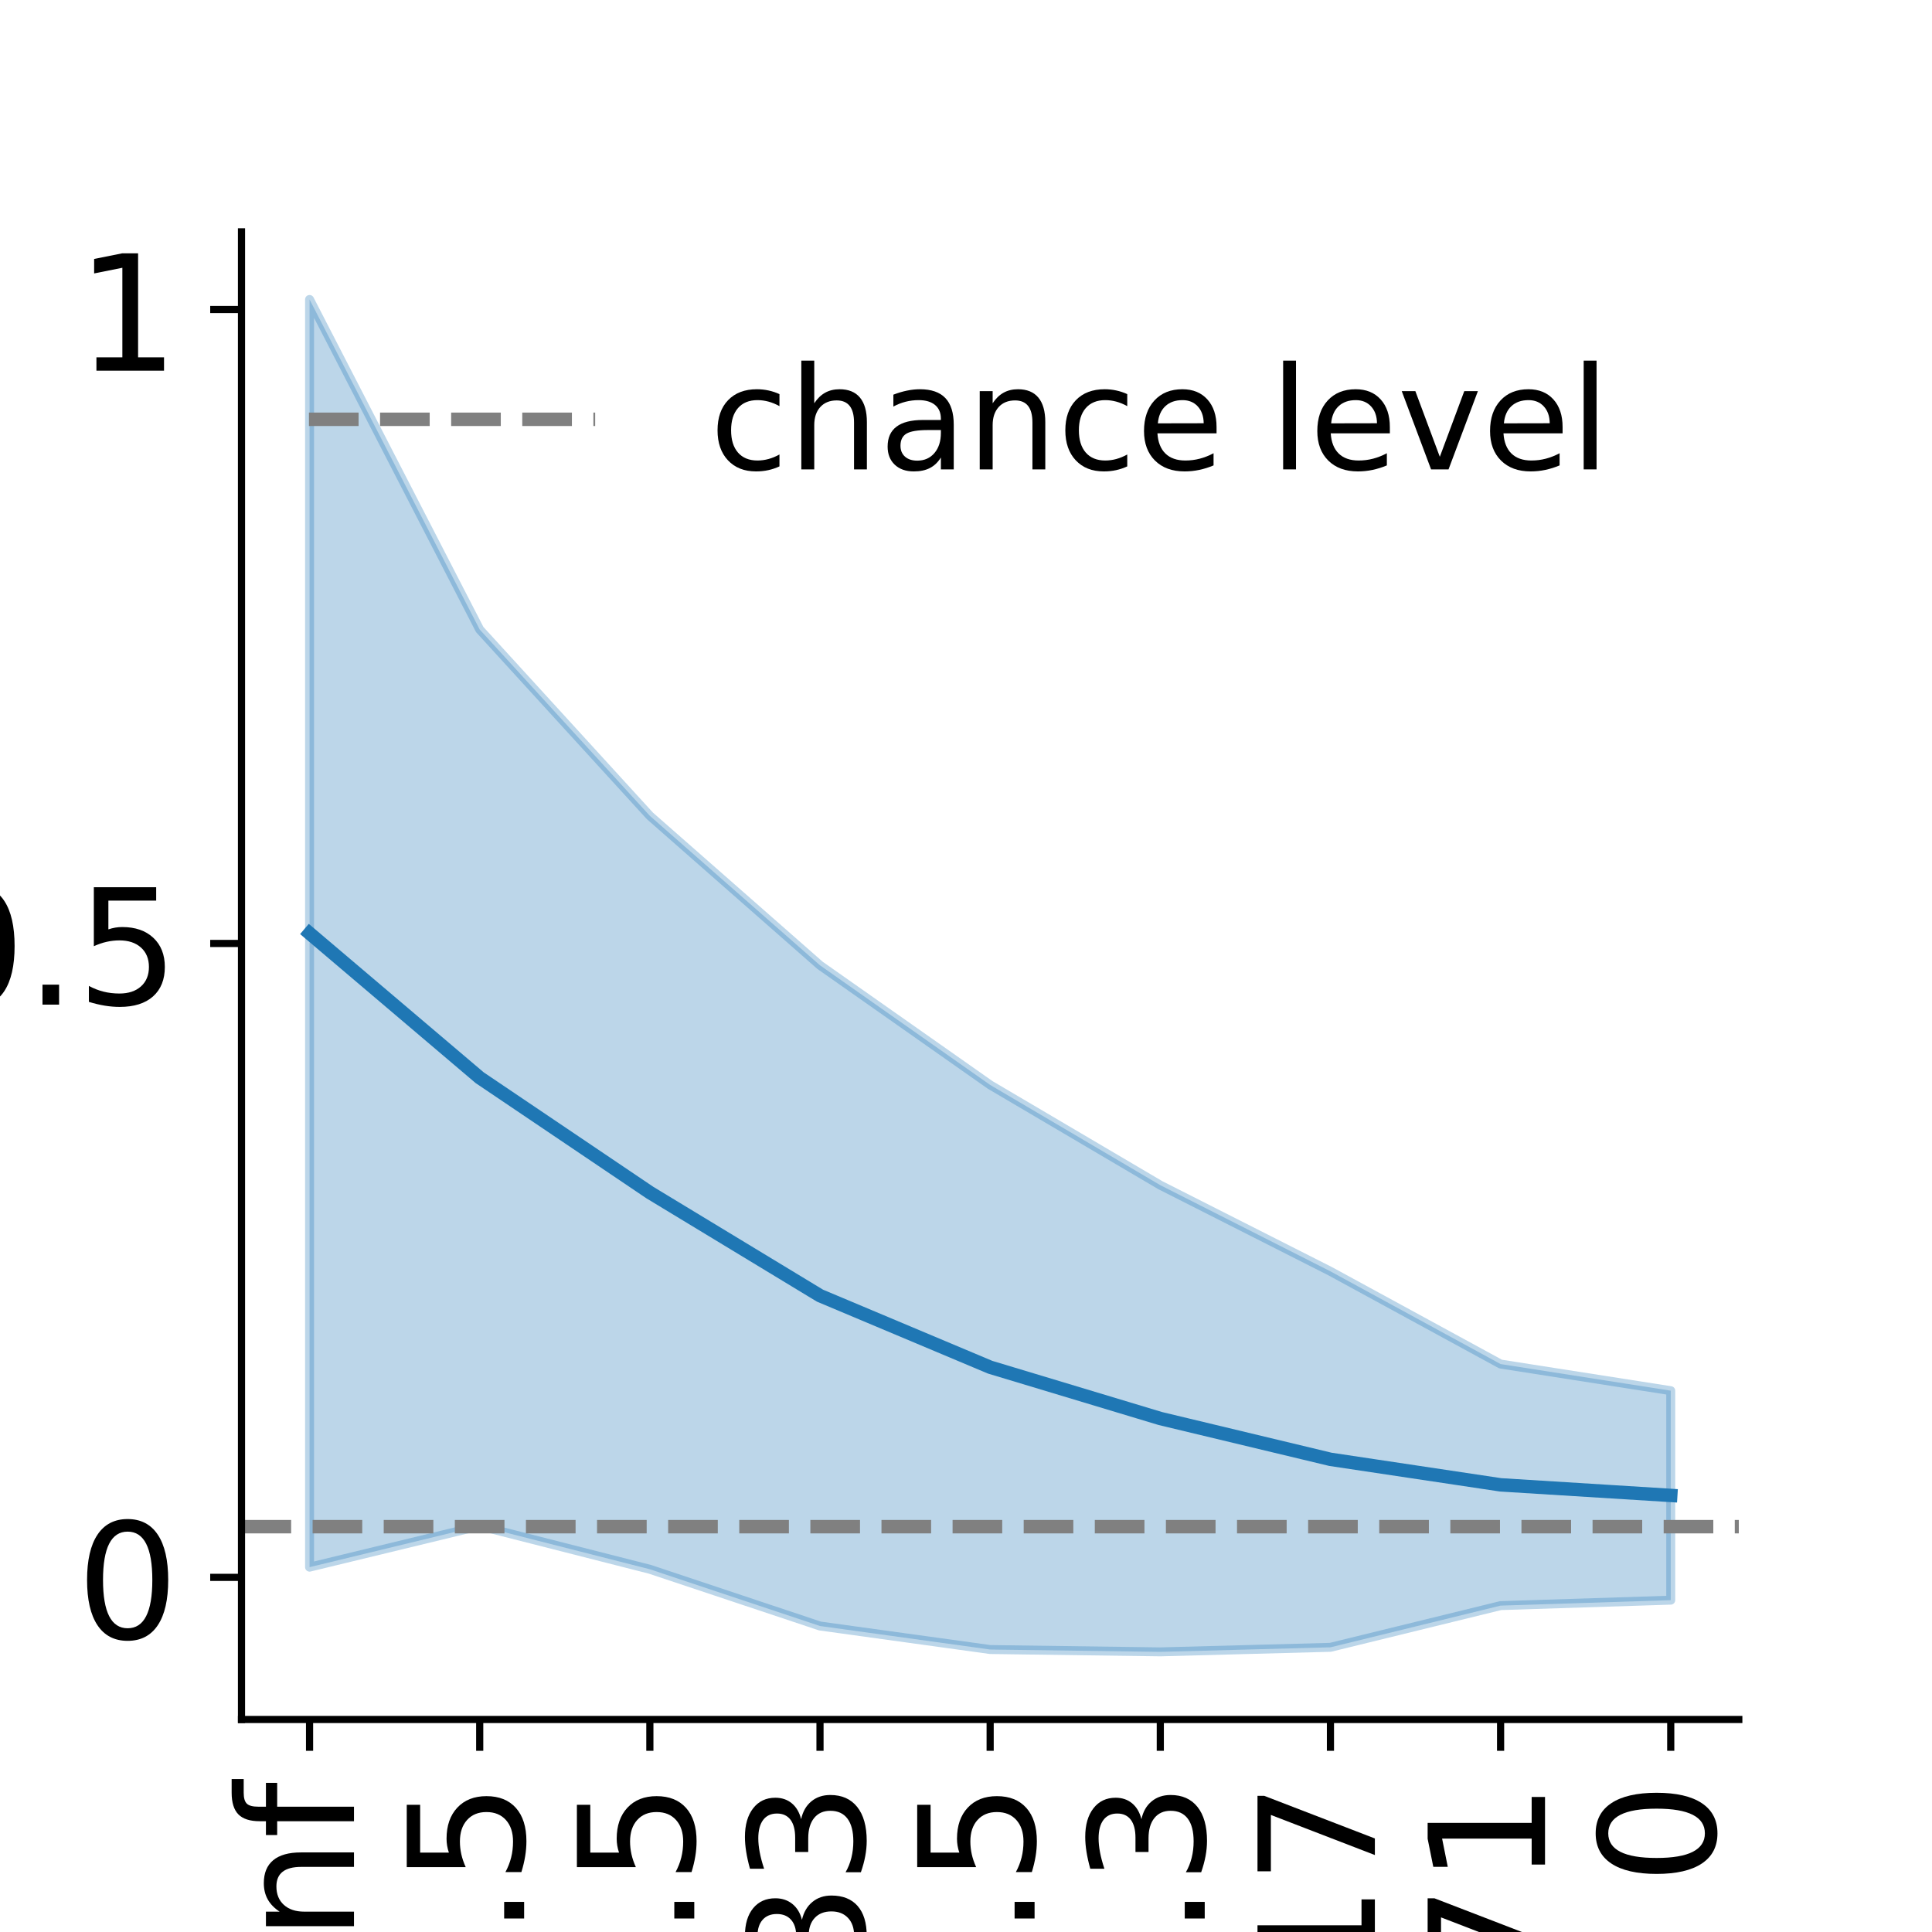
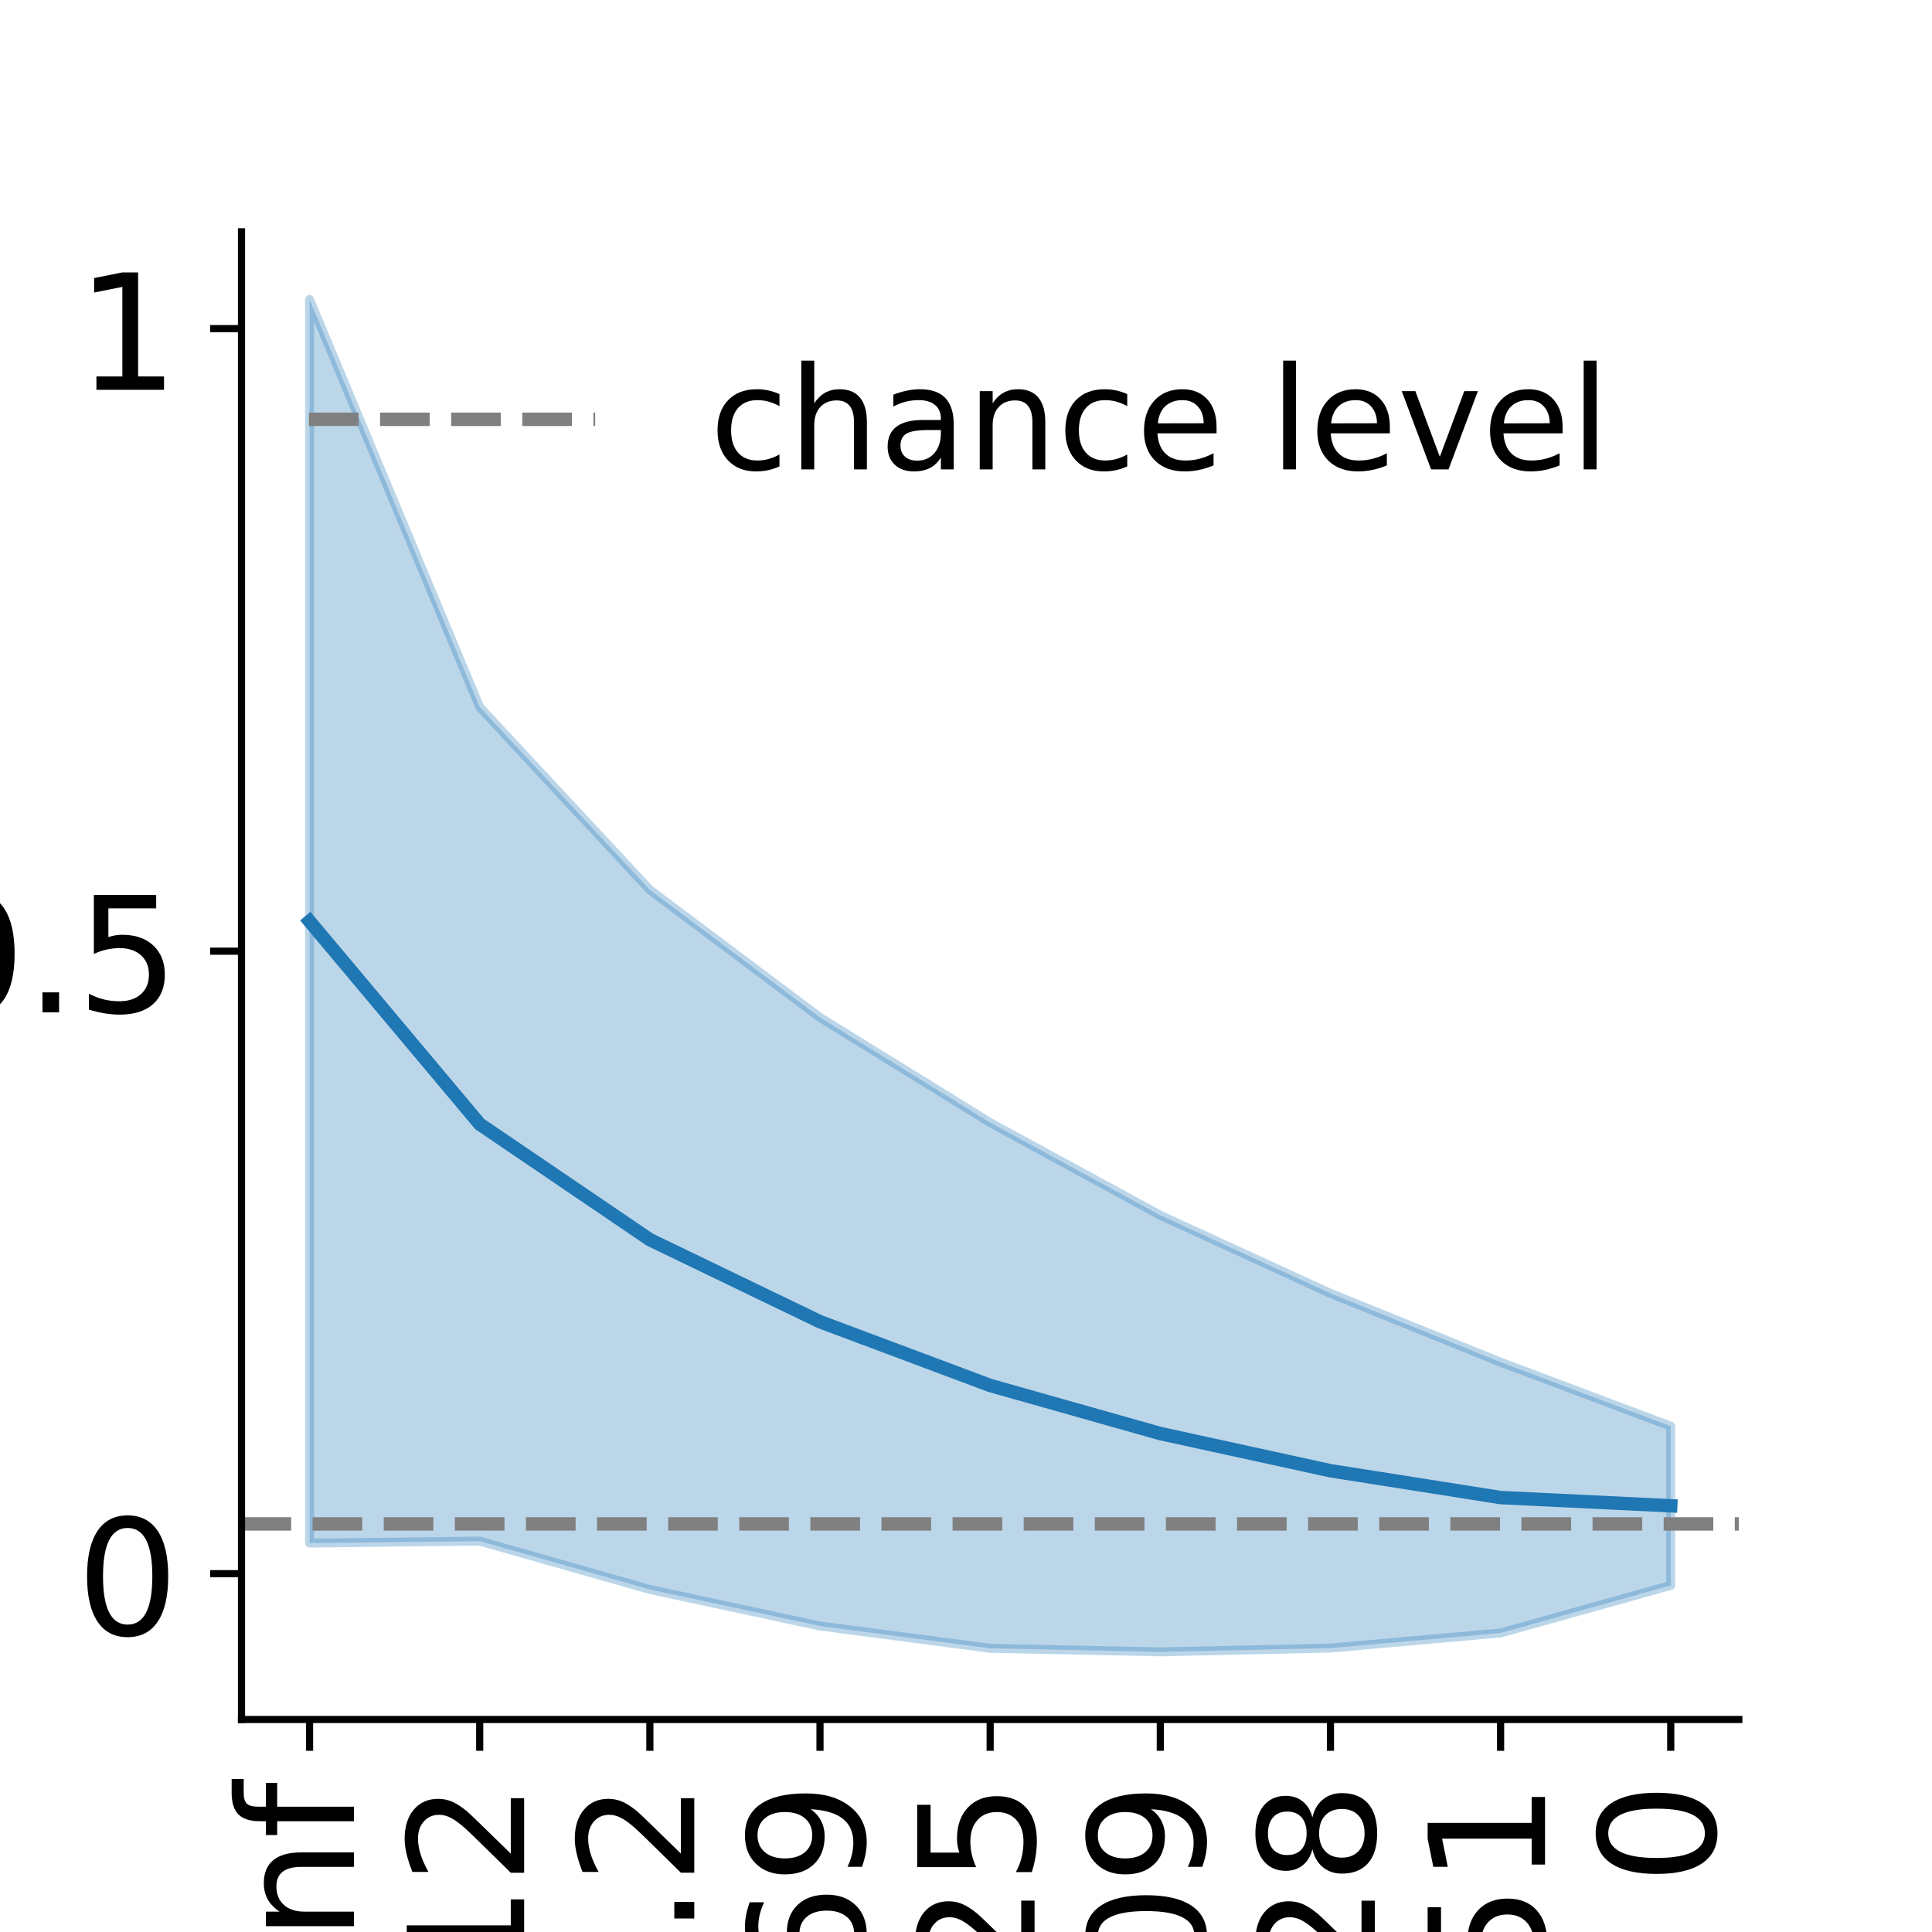
<svg xmlns="http://www.w3.org/2000/svg" xmlns:xlink="http://www.w3.org/1999/xlink" width="216pt" height="216pt" viewBox="0 0 216 216" version="1.1">
  <defs>
    <style type="text/css">*{stroke-linejoin: round; stroke-linecap: butt}</style>
  </defs>
  <g id="figure_1">
    <g id="patch_1">
      <path d="M 0 216  L 216 216  L 216 0  L 0 0  L 0 216  z " style="fill: none" />
    </g>
    <g id="axes_1">
      <g id="patch_2">
        <path d="M 27 192.24  L 194.4 192.24  L 194.4 25.92  L 27 25.92  L 27 192.24  z " style="fill: none" />
      </g>
      <g id="PolyCollection_1">
        <defs>
-           <path id="m4eeca13f27" d="M 34.609 -182.52  L 34.609 -40.79  L 53.632 -45.397  L 72.655 -40.553  L 91.677 -34.209  L 110.7 -31.581  L 129.723 -31.32  L 148.745 -31.828  L 167.768 -36.49  L 186.791 -37.1  L 186.791 -60.521  L 186.791 -60.521  L 167.768 -63.496  L 148.745 -73.862  L 129.723 -83.497  L 110.7 -94.705  L 91.677 -108.077  L 72.655 -124.788  L 53.632 -145.618  L 34.609 -182.52  z " style="stroke: #1f77b4; stroke-opacity: 0.3" />
+           <path id="m56f8c3db31" d="M 34.609 -182.52  L 34.609 -43.477  L 53.632 -43.703  L 72.655 -38.296  L 91.677 -34.212  L 110.7 -31.718  L 129.723 -31.32  L 148.745 -31.744  L 167.768 -33.433  L 186.791 -38.753  L 186.791 -56.551  L 186.791 -56.551  L 167.768 -63.708  L 148.745 -71.399  L 129.723 -80.131  L 110.7 -90.49  L 91.677 -102.246  L 72.655 -116.51  L 53.632 -136.946  L 34.609 -182.52  z " style="stroke: #1f77b4; stroke-opacity: 0.3" />
        </defs>
-         <g clip-path="url(#pcb8bd251d7)">
-           <use xlink:href="#m4eeca13f27" x="0" y="216" style="fill: #1f77b4; fill-opacity: 0.3; stroke: #1f77b4; stroke-opacity: 0.3" />
+         <g clip-path="url(#peb82879aa1)">
+           <use xlink:href="#m56f8c3db31" x="0" y="216" style="fill: #1f77b4; fill-opacity: 0.3; stroke: #1f77b4; stroke-opacity: 0.3" />
        </g>
      </g>
      <g id="matplotlib.axis_1">
        <g id="xtick_1">
          <g id="line2d_1">
            <defs>
-               <path id="m48a8bacb4d" d="M 0 0  L 0 3.5  " style="stroke: #000000; stroke-width: 0.8" />
-             </defs>
-             <g>
-               <use xlink:href="#m48a8bacb4d" x="34.609" y="192.24" style="stroke: #000000; stroke-width: 0.8" />
+               <path id="m50ecfee59a" d="M 0 0  L 0 3.5  " style="stroke: #000000; stroke-width: 0.8" />
+             </defs>
+             <g>
+               <use xlink:href="#m50ecfee59a" x="34.609" y="192.24" style="stroke: #000000; stroke-width: 0.8" />
            </g>
          </g>
          <g id="text_1">
            <g transform="translate(39.57597 221.9847) rotate(-90) scale(0.18 -0.18)">
              <defs>
                <path id="DejaVuSans-69" d="M 603 3500  L 1178 3500  L 1178 0  L 603 0  L 603 3500  z M 603 4863  L 1178 4863  L 1178 4134  L 603 4134  L 603 4863  z " transform="scale(0.015625)" />
                <path id="DejaVuSans-6e" d="M 3513 2113  L 3513 0  L 2938 0  L 2938 2094  Q 2938 2591 2744 2837  Q 2550 3084 2163 3084  Q 1697 3084 1428 2787  Q 1159 2491 1159 1978  L 1159 0  L 581 0  L 581 3500  L 1159 3500  L 1159 2956  Q 1366 3272 1645 3428  Q 1925 3584 2291 3584  Q 2894 3584 3203 3211  Q 3513 2838 3513 2113  z " transform="scale(0.015625)" />
                <path id="DejaVuSans-66" d="M 2375 4863  L 2375 4384  L 1825 4384  Q 1516 4384 1395 4259  Q 1275 4134 1275 3809  L 1275 3500  L 2222 3500  L 2222 3053  L 1275 3053  L 1275 0  L 697 0  L 697 3053  L 147 3053  L 147 3500  L 697 3500  L 697 3744  Q 697 4328 969 4595  Q 1241 4863 1831 4863  L 2375 4863  z " transform="scale(0.015625)" />
              </defs>
              <use xlink:href="#DejaVuSans-69" />
              <use xlink:href="#DejaVuSans-6e" x="27.783" />
              <use xlink:href="#DejaVuSans-66" x="91.162" />
            </g>
          </g>
        </g>
        <g id="xtick_2">
          <g id="line2d_2">
            <g>
-               <use xlink:href="#m48a8bacb4d" x="53.632" y="192.24" style="stroke: #000000; stroke-width: 0.8" />
+               <use xlink:href="#m50ecfee59a" x="53.632" y="192.24" style="stroke: #000000; stroke-width: 0.8" />
            </g>
          </g>
          <g id="text_2">
-             <g transform="translate(58.59869 227.8656) rotate(-90) scale(0.18 -0.18)">
-               <defs>
-                 <path id="DejaVuSans-33" d="M 2597 2516  Q 3050 2419 3304 2112  Q 3559 1806 3559 1356  Q 3559 666 3084 287  Q 2609 -91 1734 -91  Q 1441 -91 1130 -33  Q 819 25 488 141  L 488 750  Q 750 597 1062 519  Q 1375 441 1716 441  Q 2309 441 2620 675  Q 2931 909 2931 1356  Q 2931 1769 2642 2001  Q 2353 2234 1838 2234  L 1294 2234  L 1294 2753  L 1863 2753  Q 2328 2753 2575 2939  Q 2822 3125 2822 3475  Q 2822 3834 2567 4026  Q 2313 4219 1838 4219  Q 1578 4219 1281 4162  Q 984 4106 628 3988  L 628 4550  Q 988 4650 1302 4700  Q 1616 4750 1894 4750  Q 2613 4750 3031 4423  Q 3450 4097 3450 3541  Q 3450 3153 3228 2886  Q 3006 2619 2597 2516  z " transform="scale(0.015625)" />
-                 <path id="DejaVuSans-2e" d="M 684 794  L 1344 794  L 1344 0  L 684 0  L 684 794  z " transform="scale(0.015625)" />
-                 <path id="DejaVuSans-35" d="M 691 4666  L 3169 4666  L 3169 4134  L 1269 4134  L 1269 2991  Q 1406 3038 1543 3061  Q 1681 3084 1819 3084  Q 2600 3084 3056 2656  Q 3513 2228 3513 1497  Q 3513 744 3044 326  Q 2575 -91 1722 -91  Q 1428 -91 1123 -41  Q 819 9 494 109  L 494 744  Q 775 591 1075 516  Q 1375 441 1709 441  Q 2250 441 2565 725  Q 2881 1009 2881 1497  Q 2881 1984 2565 2268  Q 2250 2553 1709 2553  Q 1456 2553 1204 2497  Q 953 2441 691 2322  L 691 4666  z " transform="scale(0.015625)" />
-               </defs>
-               <use xlink:href="#DejaVuSans-33" />
-               <use xlink:href="#DejaVuSans-2e" x="63.623" />
-               <use xlink:href="#DejaVuSans-35" x="95.41" />
+             <g transform="translate(58.59869 222.145) rotate(-90) scale(0.18 -0.18)">
+               <defs>
+                 <path id="DejaVuSans-31" d="M 794 531  L 1825 531  L 1825 4091  L 703 3866  L 703 4441  L 1819 4666  L 2450 4666  L 2450 531  L 3481 531  L 3481 0  L 794 0  L 794 531  z " transform="scale(0.015625)" />
+                 <path id="DejaVuSans-32" d="M 1228 531  L 3431 531  L 3431 0  L 469 0  L 469 531  Q 828 903 1448 1529  Q 2069 2156 2228 2338  Q 2531 2678 2651 2914  Q 2772 3150 2772 3378  Q 2772 3750 2511 3984  Q 2250 4219 1831 4219  Q 1534 4219 1204 4116  Q 875 4013 500 3803  L 500 4441  Q 881 4594 1212 4672  Q 1544 4750 1819 4750  Q 2544 4750 2975 4387  Q 3406 4025 3406 3419  Q 3406 3131 3298 2873  Q 3191 2616 2906 2266  Q 2828 2175 2409 1742  Q 1991 1309 1228 531  z " transform="scale(0.015625)" />
+               </defs>
+               <use xlink:href="#DejaVuSans-31" />
+               <use xlink:href="#DejaVuSans-32" x="63.623" />
            </g>
          </g>
        </g>
        <g id="xtick_3">
          <g id="line2d_3">
            <g>
-               <use xlink:href="#m48a8bacb4d" x="72.655" y="192.24" style="stroke: #000000; stroke-width: 0.8" />
+               <use xlink:href="#m50ecfee59a" x="72.655" y="192.24" style="stroke: #000000; stroke-width: 0.8" />
            </g>
          </g>
          <g id="text_3">
            <g transform="translate(77.62142 227.8656) rotate(-90) scale(0.18 -0.18)">
              <defs>
-                 <path id="DejaVuSans-31" d="M 794 531  L 1825 531  L 1825 4091  L 703 3866  L 703 4441  L 1819 4666  L 2450 4666  L 2450 531  L 3481 531  L 3481 0  L 794 0  L 794 531  z " transform="scale(0.015625)" />
-               </defs>
-               <use xlink:href="#DejaVuSans-31" />
-               <use xlink:href="#DejaVuSans-2e" x="63.623" />
-               <use xlink:href="#DejaVuSans-35" x="95.41" />
+                 <path id="DejaVuSans-2e" d="M 684 794  L 1344 794  L 1344 0  L 684 0  L 684 794  z " transform="scale(0.015625)" />
+               </defs>
+               <use xlink:href="#DejaVuSans-32" />
+               <use xlink:href="#DejaVuSans-2e" x="63.623" />
+               <use xlink:href="#DejaVuSans-32" x="95.41" />
            </g>
          </g>
        </g>
        <g id="xtick_4">
          <g id="line2d_4">
            <g>
-               <use xlink:href="#m48a8bacb4d" x="91.677" y="192.24" style="stroke: #000000; stroke-width: 0.8" />
+               <use xlink:href="#m50ecfee59a" x="91.677" y="192.24" style="stroke: #000000; stroke-width: 0.8" />
            </g>
          </g>
          <g id="text_4">
            <g transform="translate(96.64415 239.3181) rotate(-90) scale(0.18 -0.18)">
              <defs>
                <path id="DejaVuSans-30" d="M 2034 4250  Q 1547 4250 1301 3770  Q 1056 3291 1056 2328  Q 1056 1369 1301 889  Q 1547 409 2034 409  Q 2525 409 2770 889  Q 3016 1369 3016 2328  Q 3016 3291 2770 3770  Q 2525 4250 2034 4250  z M 2034 4750  Q 2819 4750 3233 4129  Q 3647 3509 3647 2328  Q 3647 1150 3233 529  Q 2819 -91 2034 -91  Q 1250 -91 836 529  Q 422 1150 422 2328  Q 422 3509 836 4129  Q 1250 4750 2034 4750  z " transform="scale(0.015625)" />
-                 <path id="DejaVuSans-38" d="M 2034 2216  Q 1584 2216 1326 1975  Q 1069 1734 1069 1313  Q 1069 891 1326 650  Q 1584 409 2034 409  Q 2484 409 2743 651  Q 3003 894 3003 1313  Q 3003 1734 2745 1975  Q 2488 2216 2034 2216  z M 1403 2484  Q 997 2584 770 2862  Q 544 3141 544 3541  Q 544 4100 942 4425  Q 1341 4750 2034 4750  Q 2731 4750 3128 4425  Q 3525 4100 3525 3541  Q 3525 3141 3298 2862  Q 3072 2584 2669 2484  Q 3125 2378 3379 2068  Q 3634 1759 3634 1313  Q 3634 634 3220 271  Q 2806 -91 2034 -91  Q 1263 -91 848 271  Q 434 634 434 1313  Q 434 1759 690 2068  Q 947 2378 1403 2484  z M 1172 3481  Q 1172 3119 1398 2916  Q 1625 2713 2034 2713  Q 2441 2713 2670 2916  Q 2900 3119 2900 3481  Q 2900 3844 2670 4047  Q 2441 4250 2034 4250  Q 1625 4250 1398 4047  Q 1172 3844 1172 3481  z " transform="scale(0.015625)" />
-               </defs>
-               <use xlink:href="#DejaVuSans-30" />
-               <use xlink:href="#DejaVuSans-2e" x="63.623" />
-               <use xlink:href="#DejaVuSans-38" x="95.41" />
-               <use xlink:href="#DejaVuSans-33" x="159.033" />
+                 <path id="DejaVuSans-36" d="M 2113 2584  Q 1688 2584 1439 2293  Q 1191 2003 1191 1497  Q 1191 994 1439 701  Q 1688 409 2113 409  Q 2538 409 2786 701  Q 3034 994 3034 1497  Q 3034 2003 2786 2293  Q 2538 2584 2113 2584  z M 3366 4563  L 3366 3988  Q 3128 4100 2886 4159  Q 2644 4219 2406 4219  Q 1781 4219 1451 3797  Q 1122 3375 1075 2522  Q 1259 2794 1537 2939  Q 1816 3084 2150 3084  Q 2853 3084 3261 2657  Q 3669 2231 3669 1497  Q 3669 778 3244 343  Q 2819 -91 2113 -91  Q 1303 -91 875 529  Q 447 1150 447 2328  Q 447 3434 972 4092  Q 1497 4750 2381 4750  Q 2619 4750 2861 4703  Q 3103 4656 3366 4563  z " transform="scale(0.015625)" />
+                 <path id="DejaVuSans-39" d="M 703 97  L 703 672  Q 941 559 1184 500  Q 1428 441 1663 441  Q 2288 441 2617 861  Q 2947 1281 2994 2138  Q 2813 1869 2534 1725  Q 2256 1581 1919 1581  Q 1219 1581 811 2004  Q 403 2428 403 3163  Q 403 3881 828 4315  Q 1253 4750 1959 4750  Q 2769 4750 3195 4129  Q 3622 3509 3622 2328  Q 3622 1225 3098 567  Q 2575 -91 1691 -91  Q 1453 -91 1209 -44  Q 966 3 703 97  z M 1959 2075  Q 2384 2075 2632 2365  Q 2881 2656 2881 3163  Q 2881 3666 2632 3958  Q 2384 4250 1959 4250  Q 1534 4250 1286 3958  Q 1038 3666 1038 3163  Q 1038 2656 1286 2365  Q 1534 2075 1959 2075  z " transform="scale(0.015625)" />
+               </defs>
+               <use xlink:href="#DejaVuSans-30" />
+               <use xlink:href="#DejaVuSans-2e" x="63.623" />
+               <use xlink:href="#DejaVuSans-36" x="95.41" />
+               <use xlink:href="#DejaVuSans-39" x="159.033" />
            </g>
          </g>
        </g>
        <g id="xtick_5">
          <g id="line2d_5">
            <g>
-               <use xlink:href="#m48a8bacb4d" x="110.7" y="192.24" style="stroke: #000000; stroke-width: 0.8" />
+               <use xlink:href="#m50ecfee59a" x="110.7" y="192.24" style="stroke: #000000; stroke-width: 0.8" />
            </g>
          </g>
          <g id="text_5">
-             <g transform="translate(115.6669 227.8656) rotate(-90) scale(0.18 -0.18)">
-               <use xlink:href="#DejaVuSans-30" />
-               <use xlink:href="#DejaVuSans-2e" x="63.623" />
-               <use xlink:href="#DejaVuSans-35" x="95.41" />
+             <g transform="translate(115.6669 239.3181) rotate(-90) scale(0.18 -0.18)">
+               <defs>
+                 <path id="DejaVuSans-35" d="M 691 4666  L 3169 4666  L 3169 4134  L 1269 4134  L 1269 2991  Q 1406 3038 1543 3061  Q 1681 3084 1819 3084  Q 2600 3084 3056 2656  Q 3513 2228 3513 1497  Q 3513 744 3044 326  Q 2575 -91 1722 -91  Q 1428 -91 1123 -41  Q 819 9 494 109  L 494 744  Q 775 591 1075 516  Q 1375 441 1709 441  Q 2250 441 2565 725  Q 2881 1009 2881 1497  Q 2881 1984 2565 2268  Q 2250 2553 1709 2553  Q 1456 2553 1204 2497  Q 953 2441 691 2322  L 691 4666  z " transform="scale(0.015625)" />
+               </defs>
+               <use xlink:href="#DejaVuSans-30" />
+               <use xlink:href="#DejaVuSans-2e" x="63.623" />
+               <use xlink:href="#DejaVuSans-32" x="95.41" />
+               <use xlink:href="#DejaVuSans-35" x="159.033" />
            </g>
          </g>
        </g>
        <g id="xtick_6">
          <g id="line2d_6">
            <g>
-               <use xlink:href="#m48a8bacb4d" x="129.723" y="192.24" style="stroke: #000000; stroke-width: 0.8" />
+               <use xlink:href="#m50ecfee59a" x="129.723" y="192.24" style="stroke: #000000; stroke-width: 0.8" />
            </g>
          </g>
          <g id="text_6">
-             <g transform="translate(134.6896 227.8656) rotate(-90) scale(0.18 -0.18)">
-               <use xlink:href="#DejaVuSans-30" />
-               <use xlink:href="#DejaVuSans-2e" x="63.623" />
-               <use xlink:href="#DejaVuSans-33" x="95.41" />
+             <g transform="translate(134.6896 239.3181) rotate(-90) scale(0.18 -0.18)">
+               <use xlink:href="#DejaVuSans-30" />
+               <use xlink:href="#DejaVuSans-2e" x="63.623" />
+               <use xlink:href="#DejaVuSans-30" x="95.41" />
+               <use xlink:href="#DejaVuSans-39" x="159.033" />
            </g>
          </g>
        </g>
        <g id="xtick_7">
          <g id="line2d_7">
            <g>
-               <use xlink:href="#m48a8bacb4d" x="148.745" y="192.24" style="stroke: #000000; stroke-width: 0.8" />
+               <use xlink:href="#m50ecfee59a" x="148.745" y="192.24" style="stroke: #000000; stroke-width: 0.8" />
            </g>
          </g>
          <g id="text_7">
-             <g transform="translate(153.7123 239.3181) rotate(-90) scale(0.18 -0.18)">
-               <defs>
-                 <path id="DejaVuSans-37" d="M 525 4666  L 3525 4666  L 3525 4397  L 1831 0  L 1172 0  L 2766 4134  L 525 4134  L 525 4666  z " transform="scale(0.015625)" />
-               </defs>
-               <use xlink:href="#DejaVuSans-30" />
-               <use xlink:href="#DejaVuSans-2e" x="63.623" />
-               <use xlink:href="#DejaVuSans-31" x="95.41" />
-               <use xlink:href="#DejaVuSans-37" x="159.033" />
+             <g transform="translate(153.7123 250.7706) rotate(-90) scale(0.18 -0.18)">
+               <defs>
+                 <path id="DejaVuSans-38" d="M 2034 2216  Q 1584 2216 1326 1975  Q 1069 1734 1069 1313  Q 1069 891 1326 650  Q 1584 409 2034 409  Q 2484 409 2743 651  Q 3003 894 3003 1313  Q 3003 1734 2745 1975  Q 2488 2216 2034 2216  z M 1403 2484  Q 997 2584 770 2862  Q 544 3141 544 3541  Q 544 4100 942 4425  Q 1341 4750 2034 4750  Q 2731 4750 3128 4425  Q 3525 4100 3525 3541  Q 3525 3141 3298 2862  Q 3072 2584 2669 2484  Q 3125 2378 3379 2068  Q 3634 1759 3634 1313  Q 3634 634 3220 271  Q 2806 -91 2034 -91  Q 1263 -91 848 271  Q 434 634 434 1313  Q 434 1759 690 2068  Q 947 2378 1403 2484  z M 1172 3481  Q 1172 3119 1398 2916  Q 1625 2713 2034 2713  Q 2441 2713 2670 2916  Q 2900 3119 2900 3481  Q 2900 3844 2670 4047  Q 2441 4250 2034 4250  Q 1625 4250 1398 4047  Q 1172 3844 1172 3481  z " transform="scale(0.015625)" />
+               </defs>
+               <use xlink:href="#DejaVuSans-30" />
+               <use xlink:href="#DejaVuSans-2e" x="63.623" />
+               <use xlink:href="#DejaVuSans-30" x="95.41" />
+               <use xlink:href="#DejaVuSans-32" x="159.033" />
+               <use xlink:href="#DejaVuSans-38" x="222.656" />
            </g>
          </g>
        </g>
        <g id="xtick_8">
          <g id="line2d_8">
            <g>
-               <use xlink:href="#m48a8bacb4d" x="167.768" y="192.24" style="stroke: #000000; stroke-width: 0.8" />
+               <use xlink:href="#m50ecfee59a" x="167.768" y="192.24" style="stroke: #000000; stroke-width: 0.8" />
            </g>
          </g>
          <g id="text_8">
-             <g transform="translate(172.7351 250.7706) rotate(-90) scale(0.18 -0.18)">
+             <g transform="translate(172.7351 262.2231) rotate(-90) scale(0.18 -0.18)">
              <use xlink:href="#DejaVuSans-30" />
              <use xlink:href="#DejaVuSans-2e" x="63.623" />
              <use xlink:href="#DejaVuSans-30" x="95.41" />
-               <use xlink:href="#DejaVuSans-37" x="159.033" />
-               <use xlink:href="#DejaVuSans-31" x="222.656" />
+               <use xlink:href="#DejaVuSans-30" x="159.033" />
+               <use xlink:href="#DejaVuSans-35" x="222.656" />
+               <use xlink:href="#DejaVuSans-31" x="286.279" />
            </g>
          </g>
        </g>
        <g id="xtick_9">
          <g id="line2d_9">
            <g>
-               <use xlink:href="#m48a8bacb4d" x="186.791" y="192.24" style="stroke: #000000; stroke-width: 0.8" />
+               <use xlink:href="#m50ecfee59a" x="186.791" y="192.24" style="stroke: #000000; stroke-width: 0.8" />
            </g>
          </g>
          <g id="text_9">
            <g transform="translate(191.7578 210.6925) rotate(-90) scale(0.18 -0.18)">
              <use xlink:href="#DejaVuSans-30" />
            </g>
          </g>
        </g>
        <g id="text_10">
-           <g transform="translate(6.998437 269.9675) scale(0.2 -0.2)">
+           <g transform="translate(6.998437 281.42) scale(0.2 -0.2)">
            <defs>
              <path id="DejaVuSans-53" d="M 3425 4513  L 3425 3897  Q 3066 4069 2747 4153  Q 2428 4238 2131 4238  Q 1616 4238 1336 4038  Q 1056 3838 1056 3469  Q 1056 3159 1242 3001  Q 1428 2844 1947 2747  L 2328 2669  Q 3034 2534 3370 2195  Q 3706 1856 3706 1288  Q 3706 609 3251 259  Q 2797 -91 1919 -91  Q 1588 -91 1214 -16  Q 841 59 441 206  L 441 856  Q 825 641 1194 531  Q 1563 422 1919 422  Q 2459 422 2753 634  Q 3047 847 3047 1241  Q 3047 1584 2836 1778  Q 2625 1972 2144 2069  L 1759 2144  Q 1053 2284 737 2584  Q 422 2884 422 3419  Q 422 4038 858 4394  Q 1294 4750 2059 4750  Q 2388 4750 2728 4690  Q 3069 4631 3425 4513  z " transform="scale(0.015625)" />
              <path id="DejaVuSans-67" d="M 2906 1791  Q 2906 2416 2648 2759  Q 2391 3103 1925 3103  Q 1463 3103 1205 2759  Q 947 2416 947 1791  Q 947 1169 1205 825  Q 1463 481 1925 481  Q 2391 481 2648 825  Q 2906 1169 2906 1791  z M 3481 434  Q 3481 -459 3084 -895  Q 2688 -1331 1869 -1331  Q 1566 -1331 1297 -1286  Q 1028 -1241 775 -1147  L 775 -588  Q 1028 -725 1275 -790  Q 1522 -856 1778 -856  Q 2344 -856 2625 -561  Q 2906 -266 2906 331  L 2906 616  Q 2728 306 2450 153  Q 2172 0 1784 0  Q 1141 0 747 490  Q 353 981 353 1791  Q 353 2603 747 3093  Q 1141 3584 1784 3584  Q 2172 3584 2450 3431  Q 2728 3278 2906 2969  L 2906 3500  L 3481 3500  L 3481 434  z " transform="scale(0.015625)" />
              <path id="DejaVuSans-61" d="M 2194 1759  Q 1497 1759 1228 1600  Q 959 1441 959 1056  Q 959 750 1161 570  Q 1363 391 1709 391  Q 2188 391 2477 730  Q 2766 1069 2766 1631  L 2766 1759  L 2194 1759  z M 3341 1997  L 3341 0  L 2766 0  L 2766 531  Q 2569 213 2275 61  Q 1981 -91 1556 -91  Q 1019 -91 701 211  Q 384 513 384 1019  Q 384 1609 779 1909  Q 1175 2209 1959 2209  L 2766 2209  L 2766 2266  Q 2766 2663 2505 2880  Q 2244 3097 1772 3097  Q 1472 3097 1187 3025  Q 903 2953 641 2809  L 641 3341  Q 956 3463 1253 3523  Q 1550 3584 1831 3584  Q 2591 3584 2966 3190  Q 3341 2797 3341 1997  z " transform="scale(0.015625)" />
              <path id="DejaVuSans-6c" d="M 603 4863  L 1178 4863  L 1178 0  L 603 0  L 603 4863  z " transform="scale(0.015625)" />
              <path id="DejaVuSans-20" transform="scale(0.015625)" />
              <path id="DejaVuSans-74" d="M 1172 4494  L 1172 3500  L 2356 3500  L 2356 3053  L 1172 3053  L 1172 1153  Q 1172 725 1289 603  Q 1406 481 1766 481  L 2356 481  L 2356 0  L 1766 0  Q 1100 0 847 248  Q 594 497 594 1153  L 594 3053  L 172 3053  L 172 3500  L 594 3500  L 594 4494  L 1172 4494  z " transform="scale(0.015625)" />
              <path id="DejaVuSans-6f" d="M 1959 3097  Q 1497 3097 1228 2736  Q 959 2375 959 1747  Q 959 1119 1226 758  Q 1494 397 1959 397  Q 2419 397 2687 759  Q 2956 1122 2956 1747  Q 2956 2369 2687 2733  Q 2419 3097 1959 3097  z M 1959 3584  Q 2709 3584 3137 3096  Q 3566 2609 3566 1747  Q 3566 888 3137 398  Q 2709 -91 1959 -91  Q 1206 -91 779 398  Q 353 888 353 1747  Q 353 2609 779 3096  Q 1206 3584 1959 3584  z " transform="scale(0.015625)" />
              <path id="DejaVuSans-4e" d="M 628 4666  L 1478 4666  L 3547 763  L 3547 4666  L 4159 4666  L 4159 0  L 3309 0  L 1241 3903  L 1241 0  L 628 0  L 628 4666  z " transform="scale(0.015625)" />
              <path id="DejaVuSans-73" d="M 2834 3397  L 2834 2853  Q 2591 2978 2328 3040  Q 2066 3103 1784 3103  Q 1356 3103 1142 2972  Q 928 2841 928 2578  Q 928 2378 1081 2264  Q 1234 2150 1697 2047  L 1894 2003  Q 2506 1872 2764 1633  Q 3022 1394 3022 966  Q 3022 478 2636 193  Q 2250 -91 1575 -91  Q 1294 -91 989 -36  Q 684 19 347 128  L 347 722  Q 666 556 975 473  Q 1284 391 1588 391  Q 1994 391 2212 530  Q 2431 669 2431 922  Q 2431 1156 2273 1281  Q 2116 1406 1581 1522  L 1381 1569  Q 847 1681 609 1914  Q 372 2147 372 2553  Q 372 3047 722 3315  Q 1072 3584 1716 3584  Q 2034 3584 2315 3537  Q 2597 3491 2834 3397  z " transform="scale(0.015625)" />
              <path id="DejaVuSans-65" d="M 3597 1894  L 3597 1613  L 953 1613  Q 991 1019 1311 708  Q 1631 397 2203 397  Q 2534 397 2845 478  Q 3156 559 3463 722  L 3463 178  Q 3153 47 2828 -22  Q 2503 -91 2169 -91  Q 1331 -91 842 396  Q 353 884 353 1716  Q 353 2575 817 3079  Q 1281 3584 2069 3584  Q 2775 3584 3186 3129  Q 3597 2675 3597 1894  z M 3022 2063  Q 3016 2534 2758 2815  Q 2500 3097 2075 3097  Q 1594 3097 1305 2825  Q 1016 2553 972 2059  L 3022 2063  z " transform="scale(0.015625)" />
              <path id="DejaVuSans-52" d="M 2841 2188  Q 3044 2119 3236 1894  Q 3428 1669 3622 1275  L 4263 0  L 3584 0  L 2988 1197  Q 2756 1666 2539 1819  Q 2322 1972 1947 1972  L 1259 1972  L 1259 0  L 628 0  L 628 4666  L 2053 4666  Q 2853 4666 3247 4331  Q 3641 3997 3641 3322  Q 3641 2881 3436 2590  Q 3231 2300 2841 2188  z M 1259 4147  L 1259 2491  L 2053 2491  Q 2509 2491 2742 2702  Q 2975 2913 2975 3322  Q 2975 3731 2742 3939  Q 2509 4147 2053 4147  L 1259 4147  z " transform="scale(0.015625)" />
            </defs>
            <use xlink:href="#DejaVuSans-53" />
            <use xlink:href="#DejaVuSans-69" x="63.477" />
            <use xlink:href="#DejaVuSans-67" x="91.26" />
            <use xlink:href="#DejaVuSans-6e" x="154.736" />
            <use xlink:href="#DejaVuSans-61" x="218.115" />
            <use xlink:href="#DejaVuSans-6c" x="279.395" />
            <use xlink:href="#DejaVuSans-20" x="307.178" />
            <use xlink:href="#DejaVuSans-74" x="338.965" />
            <use xlink:href="#DejaVuSans-6f" x="378.174" />
            <use xlink:href="#DejaVuSans-20" x="439.355" />
            <use xlink:href="#DejaVuSans-4e" x="471.143" />
            <use xlink:href="#DejaVuSans-6f" x="545.947" />
            <use xlink:href="#DejaVuSans-69" x="607.129" />
            <use xlink:href="#DejaVuSans-73" x="634.912" />
            <use xlink:href="#DejaVuSans-65" x="687.012" />
            <use xlink:href="#DejaVuSans-20" x="748.535" />
            <use xlink:href="#DejaVuSans-52" x="780.322" />
            <use xlink:href="#DejaVuSans-61" x="847.555" />
            <use xlink:href="#DejaVuSans-74" x="908.834" />
            <use xlink:href="#DejaVuSans-69" x="948.043" />
            <use xlink:href="#DejaVuSans-6f" x="975.826" />
          </g>
        </g>
      </g>
      <g id="matplotlib.axis_2">
        <g id="ytick_1">
          <g id="line2d_10">
            <defs>
-               <path id="m0063c7cd28" d="M 0 0  L -3.5 0  " style="stroke: #000000; stroke-width: 0.8" />
-             </defs>
-             <g>
-               <use xlink:href="#m0063c7cd28" x="27" y="176.353" style="stroke: #000000; stroke-width: 0.8" />
+               <path id="m8b274c2349" d="M 0 0  L -3.5 0  " style="stroke: #000000; stroke-width: 0.8" />
+             </defs>
+             <g>
+               <use xlink:href="#m8b274c2349" x="27" y="175.944" style="stroke: #000000; stroke-width: 0.8" />
            </g>
          </g>
          <g id="text_11">
-             <g transform="translate(8.5475 183.1918) scale(0.18 -0.18)">
+             <g transform="translate(8.5475 182.7824) scale(0.18 -0.18)">
              <use xlink:href="#DejaVuSans-30" />
            </g>
          </g>
        </g>
        <g id="ytick_2">
          <g id="line2d_11">
            <g>
-               <use xlink:href="#m0063c7cd28" x="27" y="105.479" style="stroke: #000000; stroke-width: 0.8" />
+               <use xlink:href="#m8b274c2349" x="27" y="106.342" style="stroke: #000000; stroke-width: 0.8" />
            </g>
          </g>
          <g id="text_12">
-             <g transform="translate(-8.625625 112.3177) scale(0.18 -0.18)">
+             <g transform="translate(-8.625625 113.1808) scale(0.18 -0.18)">
              <use xlink:href="#DejaVuSans-30" />
              <use xlink:href="#DejaVuSans-2e" x="63.623" />
              <use xlink:href="#DejaVuSans-35" x="95.41" />
            </g>
          </g>
        </g>
        <g id="ytick_3">
          <g id="line2d_12">
            <g>
-               <use xlink:href="#m0063c7cd28" x="27" y="34.605" style="stroke: #000000; stroke-width: 0.8" />
+               <use xlink:href="#m8b274c2349" x="27" y="36.741" style="stroke: #000000; stroke-width: 0.8" />
            </g>
          </g>
          <g id="text_13">
-             <g transform="translate(8.5475 41.44351) scale(0.18 -0.18)">
+             <g transform="translate(8.5475 43.57924) scale(0.18 -0.18)">
              <use xlink:href="#DejaVuSans-31" />
            </g>
          </g>
        </g>
        <g id="text_14">
          <g transform="translate(-16.785 197.1894) rotate(-90) scale(0.2 -0.2)">
            <defs>
              <path id="DejaVuSans-45" d="M 628 4666  L 3578 4666  L 3578 4134  L 1259 4134  L 1259 2753  L 3481 2753  L 3481 2222  L 1259 2222  L 1259 531  L 3634 531  L 3634 0  L 628 0  L 628 4666  z " transform="scale(0.015625)" />
              <path id="DejaVuSans-70" d="M 1159 525  L 1159 -1331  L 581 -1331  L 581 3500  L 1159 3500  L 1159 2969  Q 1341 3281 1617 3432  Q 1894 3584 2278 3584  Q 2916 3584 3314 3078  Q 3713 2572 3713 1747  Q 3713 922 3314 415  Q 2916 -91 2278 -91  Q 1894 -91 1617 61  Q 1341 213 1159 525  z M 3116 1747  Q 3116 2381 2855 2742  Q 2594 3103 2138 3103  Q 1681 3103 1420 2742  Q 1159 2381 1159 1747  Q 1159 1113 1420 752  Q 1681 391 2138 391  Q 2594 391 2855 752  Q 3116 1113 3116 1747  z " transform="scale(0.015625)" />
              <path id="DejaVuSans-64" d="M 2906 2969  L 2906 4863  L 3481 4863  L 3481 0  L 2906 0  L 2906 525  Q 2725 213 2448 61  Q 2172 -91 1784 -91  Q 1150 -91 751 415  Q 353 922 353 1747  Q 353 2572 751 3078  Q 1150 3584 1784 3584  Q 2172 3584 2448 3432  Q 2725 3281 2906 2969  z M 947 1747  Q 947 1113 1208 752  Q 1469 391 1925 391  Q 2381 391 2643 752  Q 2906 1113 2906 1747  Q 2906 2381 2643 2742  Q 2381 3103 1925 3103  Q 1469 3103 1208 2742  Q 947 2381 947 1747  z " transform="scale(0.015625)" />
              <path id="DejaVuSans-41" d="M 2188 4044  L 1331 1722  L 3047 1722  L 2188 4044  z M 1831 4666  L 2547 4666  L 4325 0  L 3669 0  L 3244 1197  L 1141 1197  L 716 0  L 50 0  L 1831 4666  z " transform="scale(0.015625)" />
              <path id="DejaVuSans-63" d="M 3122 3366  L 3122 2828  Q 2878 2963 2633 3030  Q 2388 3097 2138 3097  Q 1578 3097 1268 2742  Q 959 2388 959 1747  Q 959 1106 1268 751  Q 1578 397 2138 397  Q 2388 397 2633 464  Q 2878 531 3122 666  L 3122 134  Q 2881 22 2623 -34  Q 2366 -91 2075 -91  Q 1284 -91 818 406  Q 353 903 353 1747  Q 353 2603 823 3093  Q 1294 3584 2113 3584  Q 2378 3584 2631 3529  Q 2884 3475 3122 3366  z " transform="scale(0.015625)" />
              <path id="DejaVuSans-75" d="M 544 1381  L 544 3500  L 1119 3500  L 1119 1403  Q 1119 906 1312 657  Q 1506 409 1894 409  Q 2359 409 2629 706  Q 2900 1003 2900 1516  L 2900 3500  L 3475 3500  L 3475 0  L 2900 0  L 2900 538  Q 2691 219 2414 64  Q 2138 -91 1772 -91  Q 1169 -91 856 284  Q 544 659 544 1381  z M 1991 3584  L 1991 3584  z " transform="scale(0.015625)" />
              <path id="DejaVuSans-72" d="M 2631 2963  Q 2534 3019 2420 3045  Q 2306 3072 2169 3072  Q 1681 3072 1420 2755  Q 1159 2438 1159 1844  L 1159 0  L 581 0  L 581 3500  L 1159 3500  L 1159 2956  Q 1341 3275 1631 3429  Q 1922 3584 2338 3584  Q 2397 3584 2469 3576  Q 2541 3569 2628 3553  L 2631 2963  z " transform="scale(0.015625)" />
              <path id="DejaVuSans-79" d="M 2059 -325  Q 1816 -950 1584 -1140  Q 1353 -1331 966 -1331  L 506 -1331  L 506 -850  L 844 -850  Q 1081 -850 1212 -737  Q 1344 -625 1503 -206  L 1606 56  L 191 3500  L 800 3500  L 1894 763  L 2988 3500  L 3597 3500  L 2059 -325  z " transform="scale(0.015625)" />
            </defs>
            <use xlink:href="#DejaVuSans-45" />
            <use xlink:href="#DejaVuSans-70" x="63.184" />
            <use xlink:href="#DejaVuSans-69" x="126.66" />
            <use xlink:href="#DejaVuSans-73" x="154.443" />
            <use xlink:href="#DejaVuSans-6f" x="206.543" />
            <use xlink:href="#DejaVuSans-64" x="267.725" />
            <use xlink:href="#DejaVuSans-65" x="331.201" />
            <use xlink:href="#DejaVuSans-20" x="392.725" />
            <use xlink:href="#DejaVuSans-41" x="424.512" />
            <use xlink:href="#DejaVuSans-63" x="491.17" />
            <use xlink:href="#DejaVuSans-63" x="546.15" />
            <use xlink:href="#DejaVuSans-75" x="601.131" />
            <use xlink:href="#DejaVuSans-72" x="664.51" />
            <use xlink:href="#DejaVuSans-61" x="705.623" />
            <use xlink:href="#DejaVuSans-63" x="766.902" />
            <use xlink:href="#DejaVuSans-79" x="821.883" />
          </g>
        </g>
      </g>
      <g id="line2d_13">
-         <path d="M 34.609 104.345  L 53.632 120.493  L 72.655 133.33  L 91.677 144.857  L 110.7 152.857  L 129.723 158.592  L 148.745 163.155  L 167.768 166.007  L 186.791 167.19  " clip-path="url(#pcb8bd251d7)" style="fill: none; stroke: #1f77b4; stroke-width: 1.5; stroke-linecap: square" />
+         <path d="M 34.609 103.001  L 53.632 125.675  L 72.655 138.597  L 91.677 147.771  L 110.7 154.896  L 129.723 160.274  L 148.745 164.429  L 167.768 167.43  L 186.791 168.348  " clip-path="url(#peb82879aa1)" style="fill: none; stroke: #1f77b4; stroke-width: 1.5; stroke-linecap: square" />
      </g>
      <g id="line2d_14">
-         <path d="M 27 170.683  L 194.4 170.683  " clip-path="url(#pcb8bd251d7)" style="fill: none; stroke-dasharray: 5.55,2.4; stroke-dashoffset: 0; stroke: #808080; stroke-width: 1.5" />
+         <path d="M 27 170.376  L 194.4 170.376  " clip-path="url(#peb82879aa1)" style="fill: none; stroke-dasharray: 5.55,2.4; stroke-dashoffset: 0; stroke: #808080; stroke-width: 1.5" />
      </g>
      <g id="patch_3">
        <path d="M 27 192.24  L 27 25.92  " style="fill: none; stroke: #000000; stroke-width: 0.8; stroke-linejoin: miter; stroke-linecap: square" />
      </g>
      <g id="patch_4">
        <path d="M 27 192.24  L 194.4 192.24  " style="fill: none; stroke: #000000; stroke-width: 0.8; stroke-linejoin: miter; stroke-linecap: square" />
      </g>
      <g id="legend_1">
        <g id="line2d_15">
          <path d="M 34.54 46.877  L 50.54 46.877  L 66.54 46.877  " style="fill: none; stroke-dasharray: 5.55,2.4; stroke-dashoffset: 0; stroke: #808080; stroke-width: 1.5" />
        </g>
        <g id="text_15">
          <g transform="translate(79.34 52.4775) scale(0.16 -0.16)">
            <defs>
              <path id="DejaVuSans-68" d="M 3513 2113  L 3513 0  L 2938 0  L 2938 2094  Q 2938 2591 2744 2837  Q 2550 3084 2163 3084  Q 1697 3084 1428 2787  Q 1159 2491 1159 1978  L 1159 0  L 581 0  L 581 4863  L 1159 4863  L 1159 2956  Q 1366 3272 1645 3428  Q 1925 3584 2291 3584  Q 2894 3584 3203 3211  Q 3513 2838 3513 2113  z " transform="scale(0.015625)" />
              <path id="DejaVuSans-76" d="M 191 3500  L 800 3500  L 1894 563  L 2988 3500  L 3597 3500  L 2284 0  L 1503 0  L 191 3500  z " transform="scale(0.015625)" />
            </defs>
            <use xlink:href="#DejaVuSans-63" />
            <use xlink:href="#DejaVuSans-68" x="54.98" />
            <use xlink:href="#DejaVuSans-61" x="118.359" />
            <use xlink:href="#DejaVuSans-6e" x="179.639" />
            <use xlink:href="#DejaVuSans-63" x="243.018" />
            <use xlink:href="#DejaVuSans-65" x="297.998" />
            <use xlink:href="#DejaVuSans-20" x="359.521" />
            <use xlink:href="#DejaVuSans-6c" x="391.309" />
            <use xlink:href="#DejaVuSans-65" x="419.092" />
            <use xlink:href="#DejaVuSans-76" x="480.615" />
            <use xlink:href="#DejaVuSans-65" x="539.795" />
            <use xlink:href="#DejaVuSans-6c" x="601.318" />
          </g>
        </g>
      </g>
    </g>
  </g>
  <defs>
-     <clipPath id="pcb8bd251d7">
+     <clipPath id="peb82879aa1">
      <rect x="27" y="25.92" width="167.4" height="166.32" />
    </clipPath>
  </defs>
</svg>
